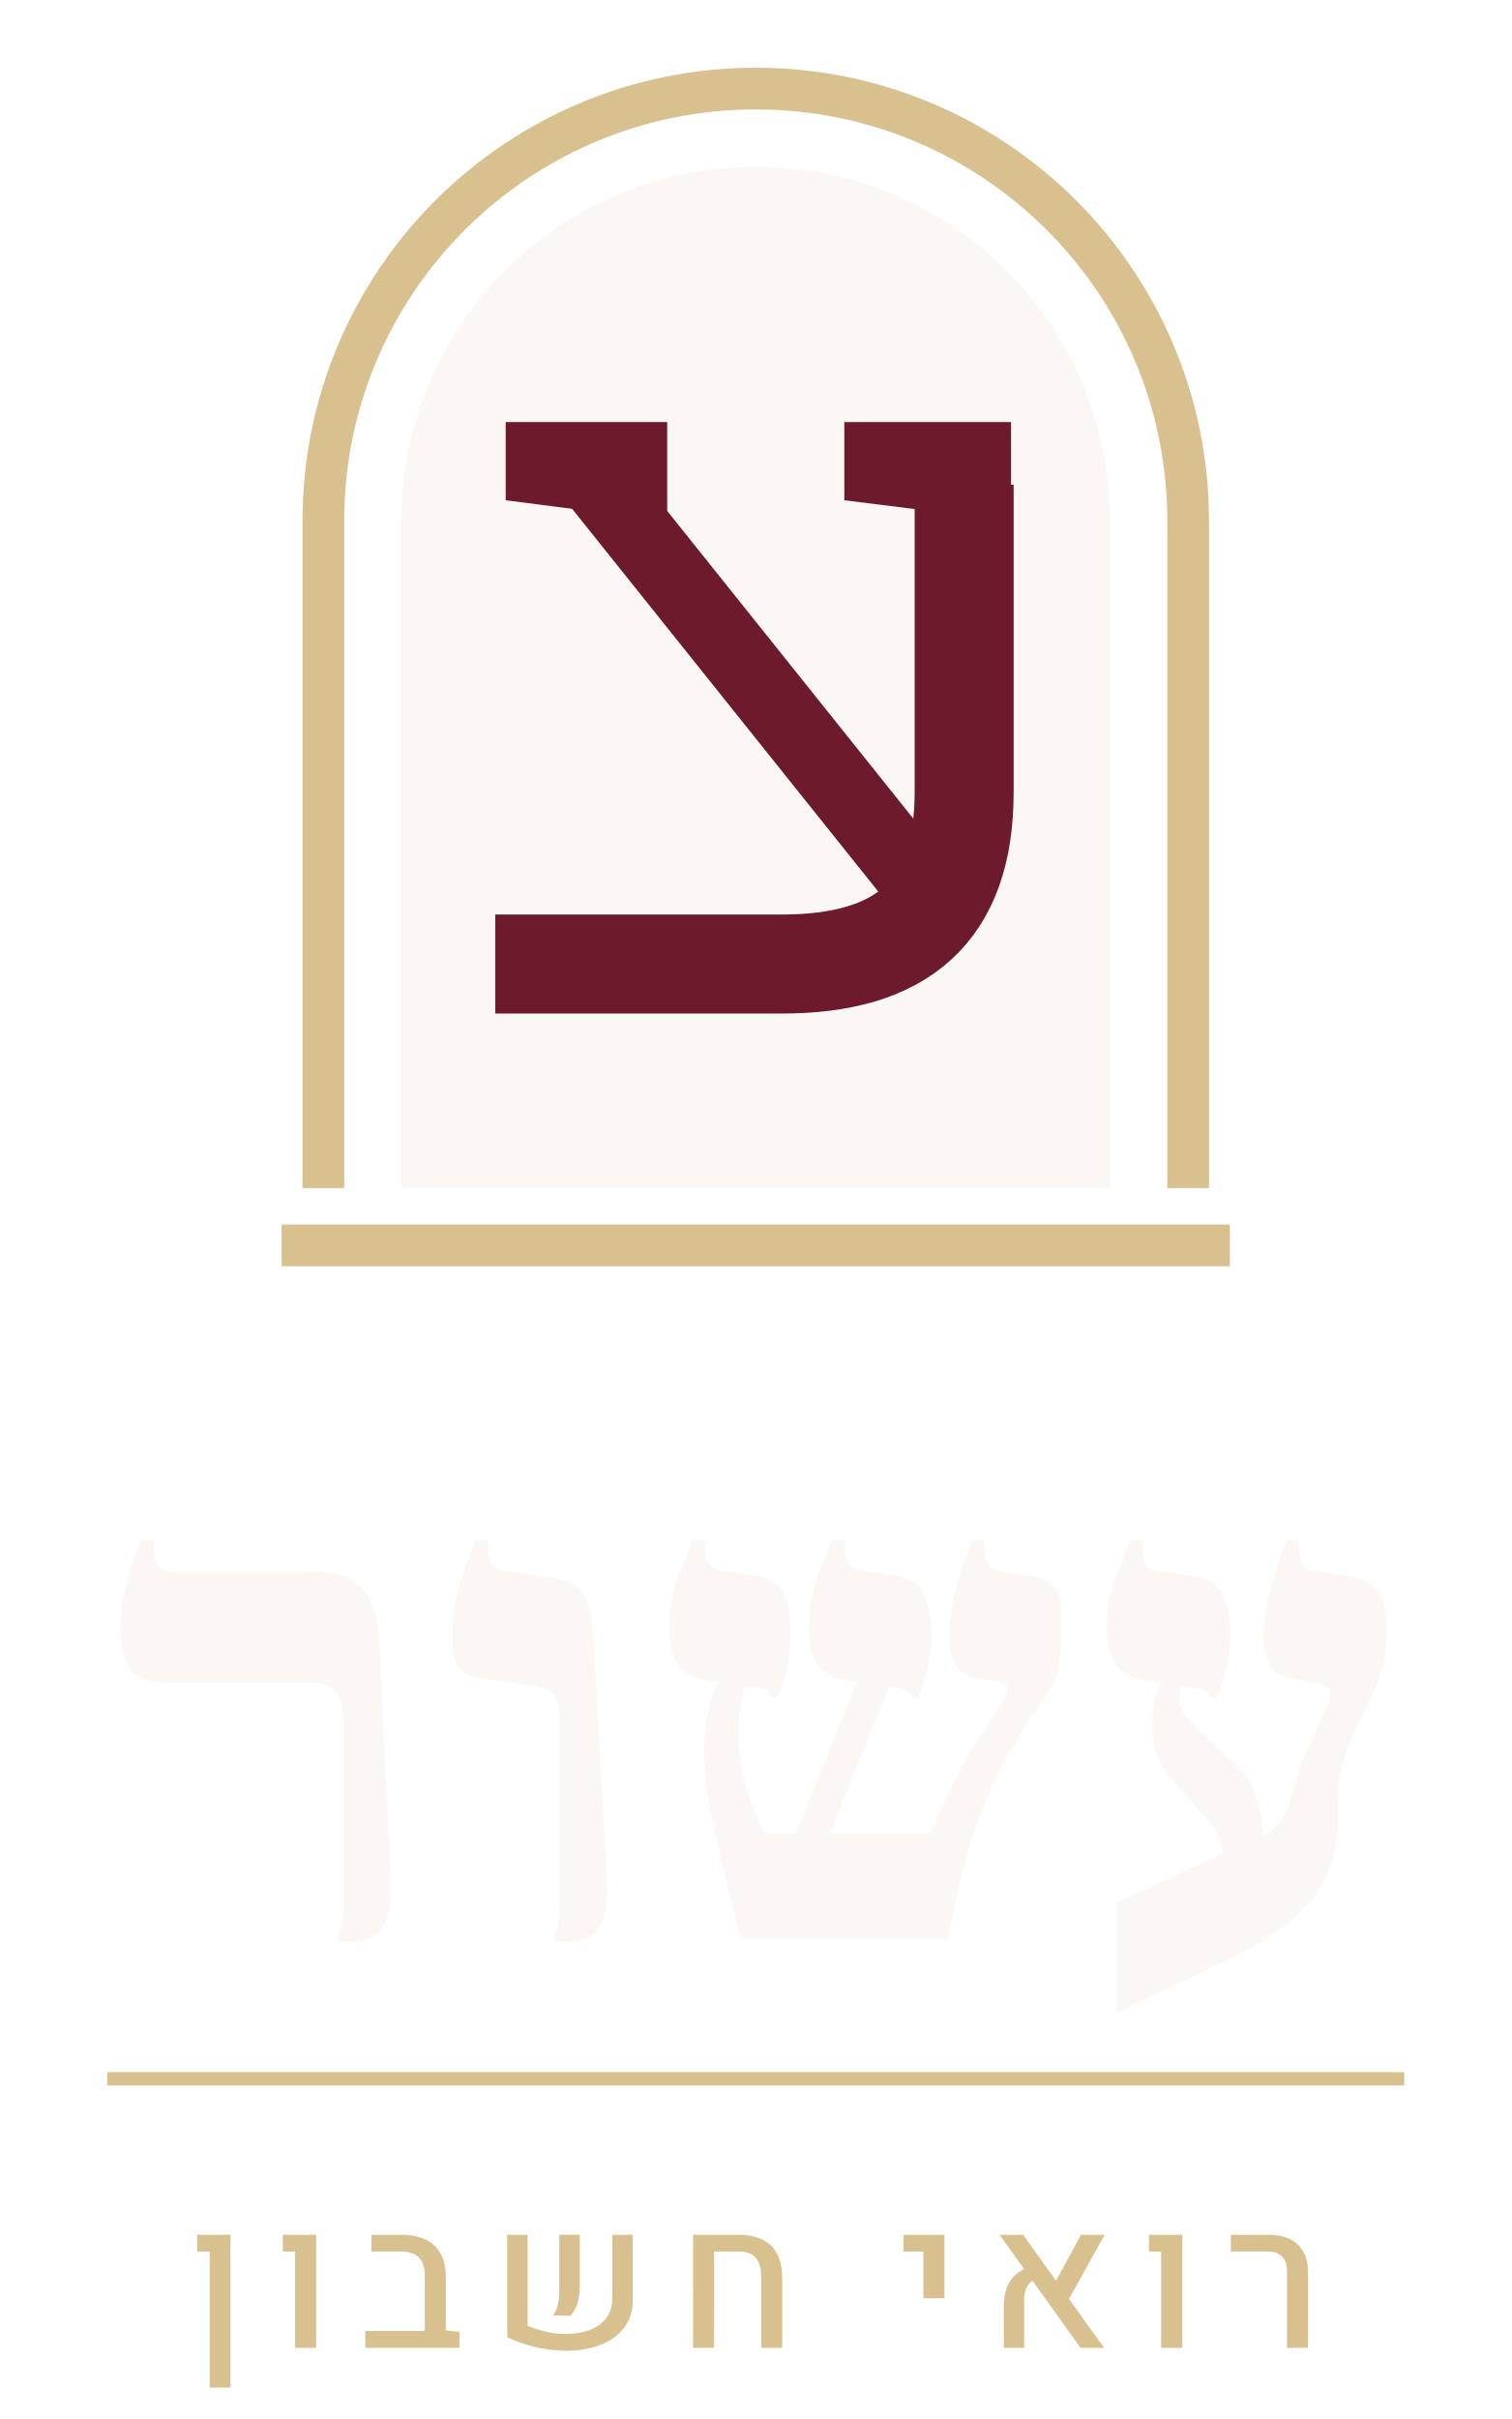
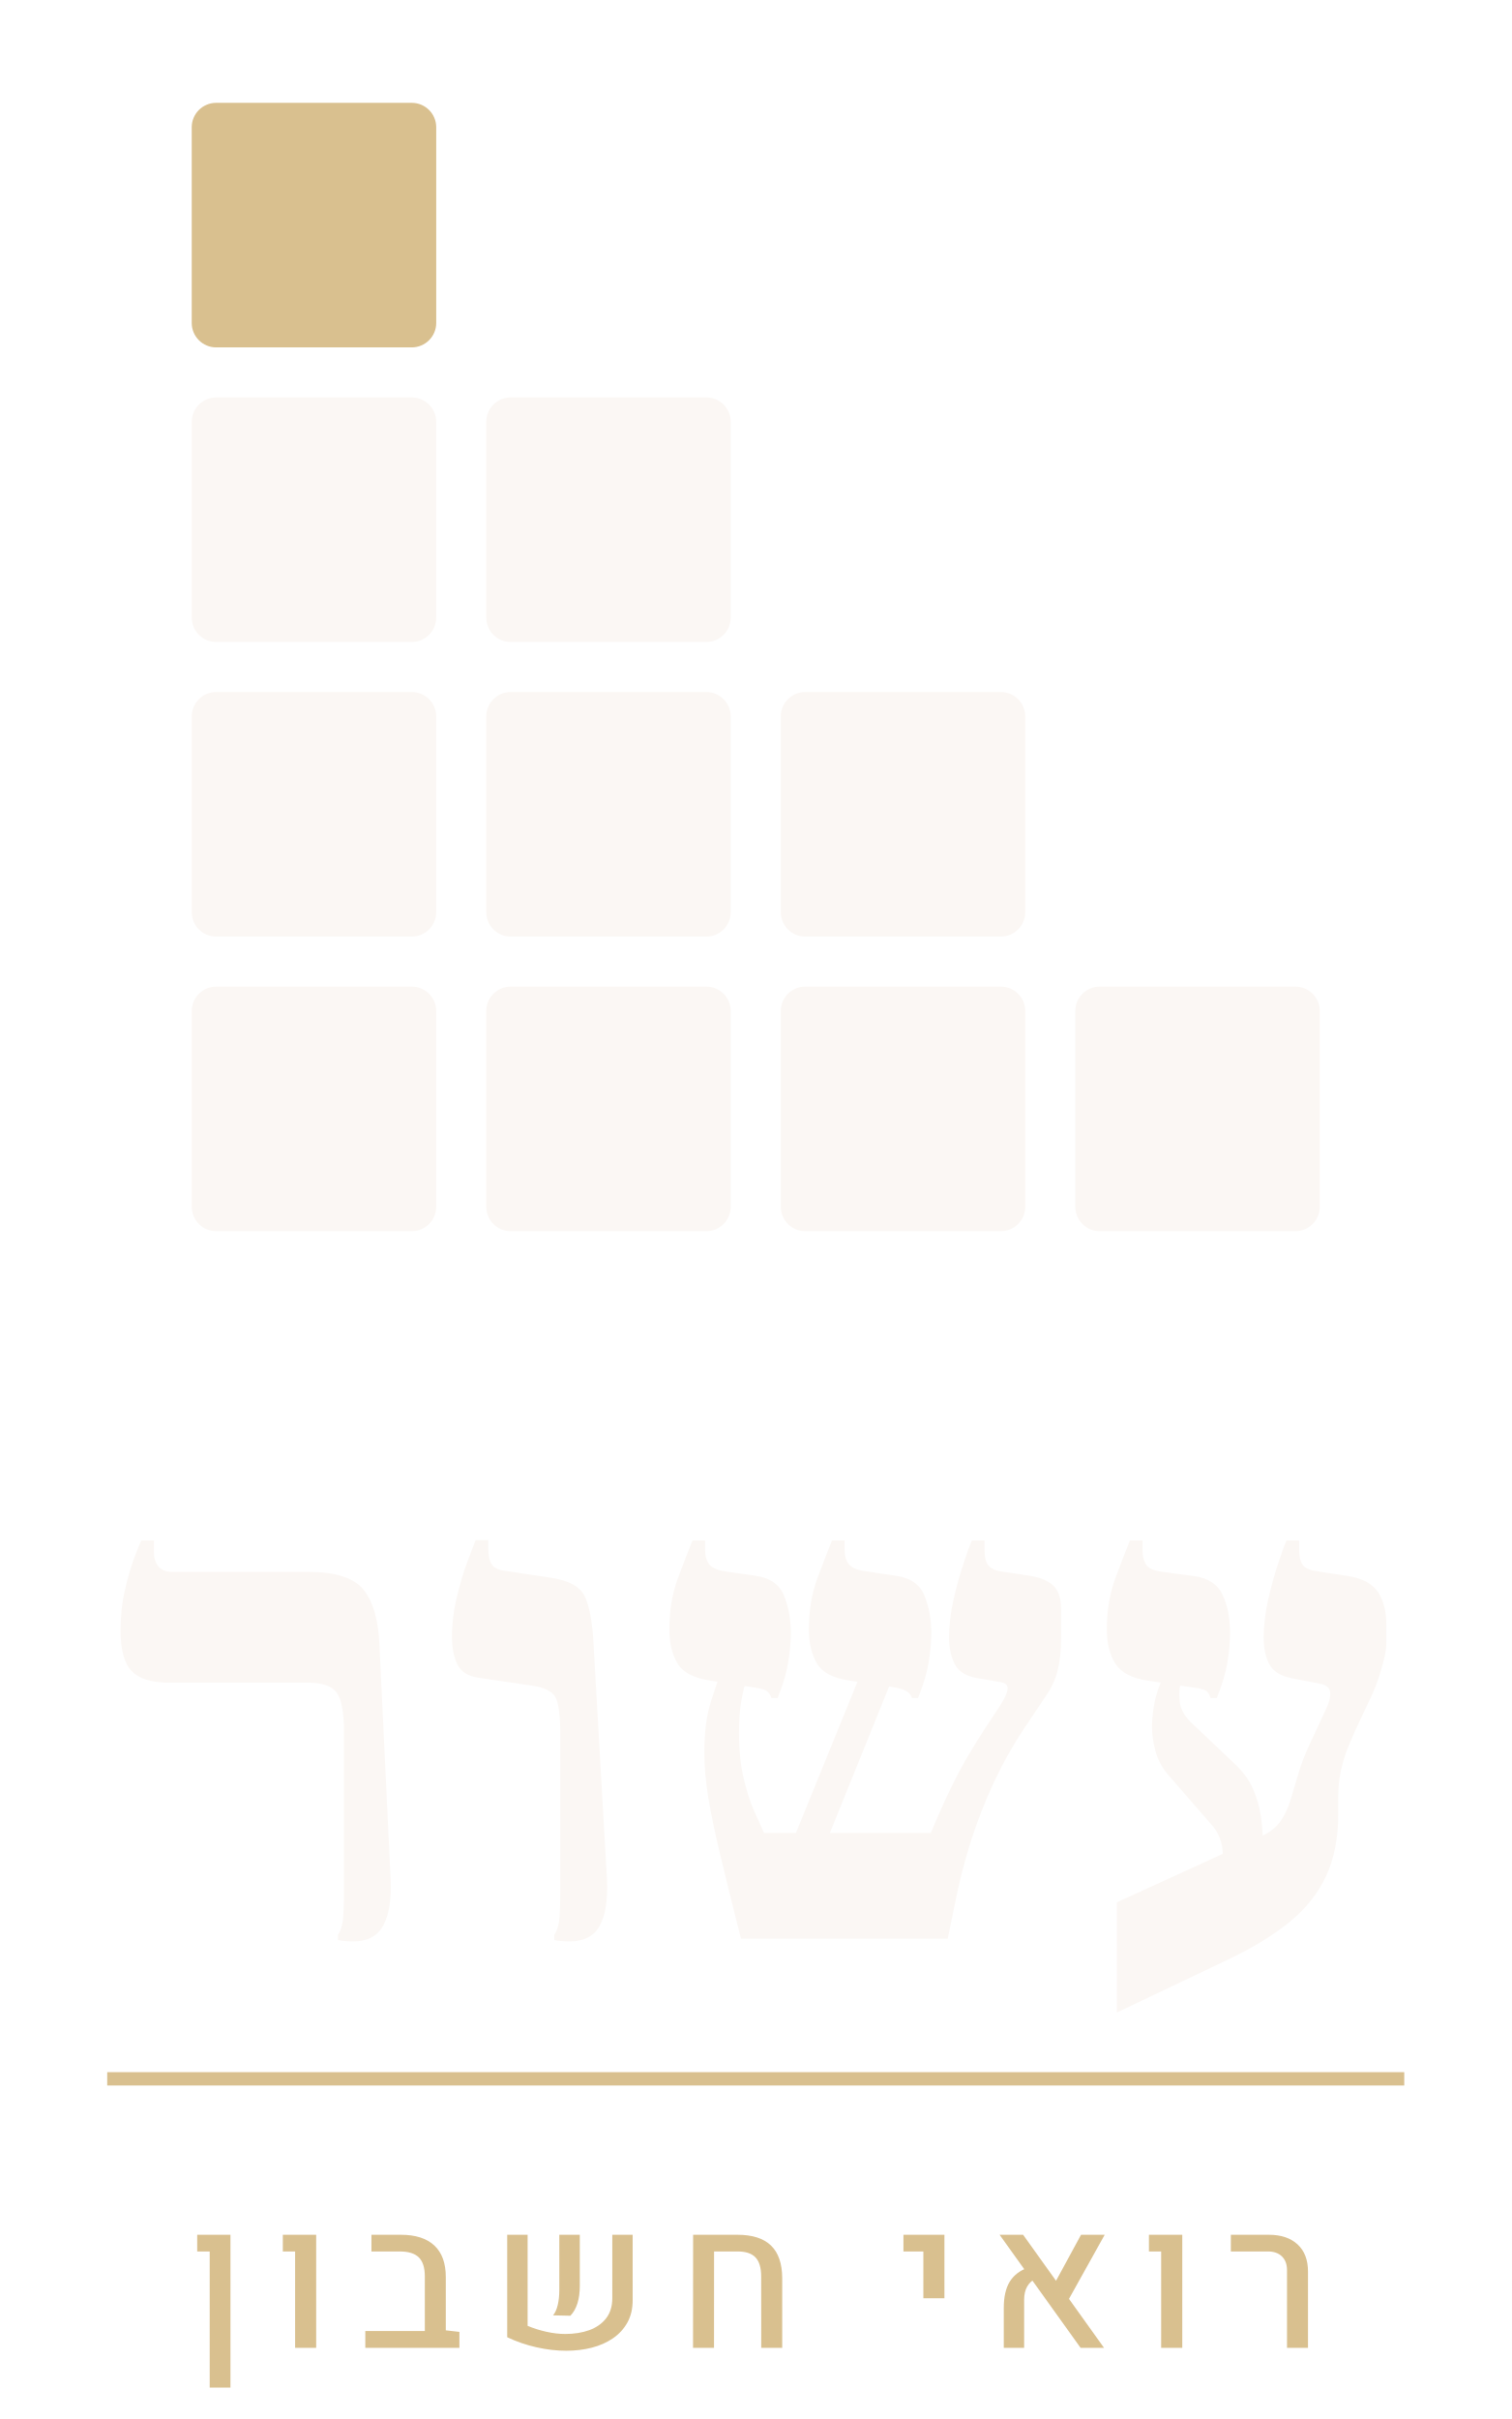
<svg xmlns="http://www.w3.org/2000/svg" viewBox="0 0 340 544" width="340" height="544" role="img" aria-label="עשור רואי חשבון">
  <svg x="20.00" y="0" width="300" height="300" viewBox="0 0 512 512">
-     <g transform="translate(0 -14)">
-       <path d="M 90 470 V 214 A 166 166 0 0 1 422 214 V 470" fill="none" stroke="#d9c08f" stroke-width="16" />
-       <rect x="74" y="484" width="364" height="16" fill="#d9c08f" />
-       <path d="M 120 470 V 214 A 136 136 0 0 1 392 214 V 470 Z" fill="#fbf7f4" />
-       <g fill="#6e1a2d">
-         <path d="M 290 176 H 354 V 214 L 290 206 Z" />
-         <path d="M 160 176 H 222 V 214 L 160 206 Z" />
-       </g>
-       <g fill="none" stroke="#6e1a2d" stroke-linejoin="round">
-         <path d="M 336 200 V 318 C 336 364 312 384 266 384 H 156" stroke-width="38" />
-         <path d="M 196 200 L 328 365" stroke-width="28" />
-       </g>
+     <g transform="scale(4.266667)">
+       <rect x="9.25" y="88.75" width="22" height="22" rx="2.2" fill="#fbf7f4" />
+       <rect x="9.25" y="62.25" width="22" height="22" rx="2.2" fill="#fbf7f4" />
+       <rect x="9.25" y="35.75" width="22" height="22" rx="2.2" fill="#fbf7f4" />
+       <rect x="9.25" y="9.25" width="22" height="22" rx="2.2" fill="#d9c08f" />
+       <rect x="35.75" y="88.75" width="22" height="22" rx="2.2" fill="#fbf7f4" />
+       <rect x="35.75" y="62.25" width="22" height="22" rx="2.2" fill="#fbf7f4" />
+       <rect x="35.75" y="35.75" width="22" height="22" rx="2.2" fill="#fbf7f4" />
+       <rect x="62.25" y="88.75" width="22" height="22" rx="2.2" fill="#fbf7f4" />
+       <rect x="62.25" y="62.25" width="22" height="22" rx="2.2" fill="#fbf7f4" />
+       <rect x="88.75" y="88.75" width="22" height="22" rx="2.2" fill="#fbf7f4" />
    </g>
  </svg>
  <path transform="translate(24.12 436.00)" fill="#fbf7f4" d="M55.35 0.6Q54.45 0.6 53.55 0.52Q52.65 0.45 51.9 0.3V-0.9Q52.65 -1.95 52.95 -3.75Q53.25 -5.55 53.25 -11.25V-46.65Q53.25 -53.1 51.61 -55.35Q49.98 -57.6 45.12 -57.6H13.74Q8.04 -57.6 5.52 -60.18Q3 -62.76 3 -69.33Q3 -74.19 3.98 -78.42Q4.95 -82.65 6.07 -85.62Q7.2 -88.59 7.65 -89.55H10.5V-86.85Q10.5 -85.08 11.47 -83.79Q12.45 -82.5 14.73 -82.5H45.21Q54.42 -82.5 57.64 -78.51Q60.87 -74.52 61.23 -66.15L63.75 -13.35Q64.05 -6.6 62.1 -3Q60.15 0.6 55.35 0.6ZM104.01 0.6Q103.11 0.6 102.21 0.52Q101.31 0.45 100.56 0.3V-0.9Q101.31 -1.95 101.61 -3.75Q101.91 -5.55 101.91 -11.25V-45.99Q101.91 -52.44 100.78 -54.39Q99.66 -56.34 95.46 -56.94L83.43 -58.71Q79.95 -59.25 78.75 -61.71Q77.55 -64.17 77.55 -67.92Q77.55 -72.33 78.63 -76.81Q79.71 -81.3 81.01 -84.78Q82.32 -88.26 82.86 -89.64H85.71V-87.84Q85.71 -85.44 86.46 -84.24Q87.21 -83.04 89.46 -82.74L99.66 -81.21Q105.93 -80.31 107.47 -76.89Q109.02 -73.47 109.38 -66.45L112.41 -13.35Q112.71 -6.36 110.76 -2.88Q108.81 0.6 104.01 0.6ZM142.56 0Q139.71 -11.25 137.9 -18.82Q136.08 -26.4 135.19 -31.81Q134.31 -37.23 134.31 -41.91Q134.31 -48.75 135.81 -53.4Q137.31 -58.05 139.11 -63.15L144.81 -61.05Q144.36 -60.15 143.76 -58.27Q143.16 -56.4 142.63 -53.47Q142.11 -50.55 142.11 -46.35Q142.11 -40.5 143.15 -36.12Q144.18 -31.74 145.51 -28.74Q146.85 -25.74 147.75 -23.79H185.25Q187.56 -29.31 189.57 -33.48Q191.58 -37.65 193.54 -40.98Q195.51 -44.31 197.25 -46.98L200.88 -52.5Q202.41 -54.87 202.53 -56.17Q202.65 -57.48 200.91 -57.72L195.66 -58.62Q191.91 -59.28 190.63 -61.77Q189.36 -64.26 189.36 -67.74Q189.36 -71.82 190.35 -76.2Q191.34 -80.58 192.56 -84.25Q193.77 -87.93 194.49 -89.55H197.34V-87.51Q197.34 -85.05 198.21 -83.97Q199.08 -82.89 201.15 -82.59L207.15 -81.69Q210.75 -81.18 212.66 -79.56Q214.56 -77.94 214.56 -74.13V-67.5Q214.56 -64.68 214.2 -62.4Q213.84 -60.12 213.17 -58.38Q212.49 -56.64 211.5 -55.14L206.1 -47.07Q202.32 -41.37 199.38 -35.04Q196.44 -28.71 194.34 -22.16Q192.24 -15.6 190.89 -8.91L189.06 0ZM152.13 -16.95 171.12 -63.6 178.17 -62.4 159.78 -16.95ZM149.43 -54.12Q149.01 -55.32 148.23 -55.8Q147.45 -56.28 145.17 -56.55L135.51 -58.08Q130.05 -58.92 128.25 -61.96Q126.45 -65.01 126.45 -69.51Q126.45 -75.93 128.34 -81Q130.23 -86.07 131.64 -89.55H134.49V-87.36Q134.49 -85.41 135.41 -84.22Q136.32 -83.04 138.78 -82.65L145.62 -81.66Q150.72 -81 152.25 -77.13Q153.78 -73.26 153.78 -68.82Q153.78 -65.94 153.19 -62.27Q152.61 -58.59 150.78 -54.12ZM181.02 -54.12Q180.6 -55.38 179.31 -55.92Q178.02 -56.46 175.32 -56.79L166.89 -58.08Q161.43 -58.86 159.63 -61.93Q157.83 -65.01 157.83 -69.51Q157.83 -75.93 159.72 -81Q161.61 -86.07 163.02 -89.55H165.87V-87.42Q165.87 -85.47 166.78 -84.28Q167.7 -83.1 170.16 -82.71L177.21 -81.66Q182.31 -81 183.84 -77.13Q185.37 -73.26 185.37 -68.82Q185.37 -65.94 184.78 -62.27Q184.2 -58.59 182.37 -54.12ZM227.1 16.59V-8.19L259.89 -23.19Q262.53 -24.45 263.93 -26.46Q265.32 -28.47 266.16 -31.19Q267 -33.9 267.91 -37.05Q268.83 -40.2 270.42 -43.62L274.08 -51.48Q275.22 -53.76 275.09 -55.36Q274.95 -56.97 272.79 -57.36L266.43 -58.59Q262.68 -59.34 261.4 -61.73Q260.13 -64.11 260.13 -67.77Q260.13 -71.76 261.12 -76.16Q262.11 -80.55 263.33 -84.24Q264.54 -87.93 265.26 -89.55H268.11V-87.42Q268.11 -85.26 268.89 -84.12Q269.67 -82.98 271.92 -82.68L279.09 -81.57Q283.92 -80.82 285.83 -77.98Q287.73 -75.15 287.73 -70.5V-66.69Q287.73 -65.07 287.21 -62.89Q286.68 -60.72 285.98 -58.65Q285.27 -56.58 284.67 -55.23L280.68 -46.74Q280.08 -45.39 279.13 -43.11Q278.19 -40.83 277.54 -37.98Q276.9 -35.13 276.9 -31.89V-27.96Q276.9 -20.01 274.19 -14.14Q271.47 -8.28 265.98 -3.79Q260.49 0.69 252 4.74ZM250.95 -18.57Q250.95 -20.13 250.65 -21.36Q250.35 -22.59 249.78 -23.68Q249.21 -24.78 248.4 -25.65L239.01 -36.45Q236.61 -39.09 235.74 -42.38Q234.87 -45.66 235.05 -48.91Q235.23 -52.17 236.01 -54.87Q236.79 -57.57 237.75 -59.1L241.65 -58.2Q240.93 -55.92 241.26 -53.23Q241.59 -50.55 244.35 -48.12L253.5 -39.45Q256.44 -36.72 257.76 -33.63Q259.08 -30.54 259.51 -27.48Q259.95 -24.42 259.95 -21.57ZM248.22 -54.12Q247.8 -55.32 247.17 -55.76Q246.54 -56.19 244.68 -56.43L233.91 -58.08Q228.72 -58.86 226.79 -61.84Q224.85 -64.83 224.85 -69.6Q224.85 -75.93 226.79 -81.13Q228.72 -86.34 230.04 -89.55H232.89V-87.24Q232.89 -85.41 233.67 -84.16Q234.45 -82.92 237.18 -82.53L244.41 -81.57Q249.24 -80.91 250.91 -77.31Q252.57 -73.71 252.57 -68.73Q252.57 -65.94 251.99 -62.27Q251.4 -58.59 249.57 -54.12Z" />
  <rect x="24.12" y="466.00" width="291.75" height="3" fill="#d9c08f" />
  <path transform="translate(42.59 528.00)" fill="#d9c08f" d="M4.58 8.94V-21.68H1.77V-25.43H9.25V8.94ZM23.79 0V-21.68H21.03V-25.43H28.53V0ZM39.58 0V-3.78H52.97L57.69 -3.94L60.75 -3.59V0ZM52.97 -1.08V-16.08Q52.97 -19.01 51.62 -20.34Q50.28 -21.68 47.3 -21.68H40.96V-25.43H47.59Q52.52 -25.43 55.11 -23.02Q57.69 -20.6 57.69 -15.92V-1.08ZM76.09 -25.43V-4.95Q78.06 -4.12 80.3 -3.62Q82.54 -3.12 84.55 -3.12Q87.57 -3.12 89.96 -3.98Q92.34 -4.84 93.74 -6.63Q95.14 -8.42 95.14 -11.18V-25.43H99.72V-10.71Q99.72 -7.83 98.54 -5.7Q97.36 -3.57 95.29 -2.15Q93.22 -0.73 90.53 -0.04Q87.83 0.65 84.77 0.65Q81.56 0.65 78.11 -0.12Q74.66 -0.89 71.5 -2.39V-25.43ZM81.81 -7.31Q82.52 -8.16 82.87 -9.65Q83.22 -11.14 83.22 -13.02V-25.43H87.83V-13.92Q87.83 -11.75 87.31 -10.04Q86.78 -8.33 85.71 -7.22ZM113.3 0 113.32 -25.43H123.29Q128.33 -25.43 130.83 -23.02Q133.33 -20.61 133.36 -15.72V0H128.64L128.63 -16.05Q128.63 -18.98 127.36 -20.33Q126.09 -21.68 123.33 -21.68H118.03L118.02 0ZM165.11 -11.16V-21.68H160.63V-25.43H169.85V-11.16ZM200.48 0 182.26 -25.43H187.55L205.75 0ZM183.2 0V-9Q183.2 -12.66 184.52 -14.85Q185.85 -17.04 188.71 -18.07L190.5 -15.65Q187.78 -14.33 187.78 -10.83V0ZM205.9 -25.43 197.24 -9.89 194.13 -13.57 200.58 -25.43ZM218.6 0V-21.68H215.85V-25.43H223.35V0ZM246.91 0V-17.49Q246.91 -19.45 245.76 -20.57Q244.62 -21.68 242.59 -21.68H234.28V-25.43H242.82Q246.96 -25.43 249.3 -23.25Q251.63 -21.08 251.63 -17.17V0Z" />
</svg>
